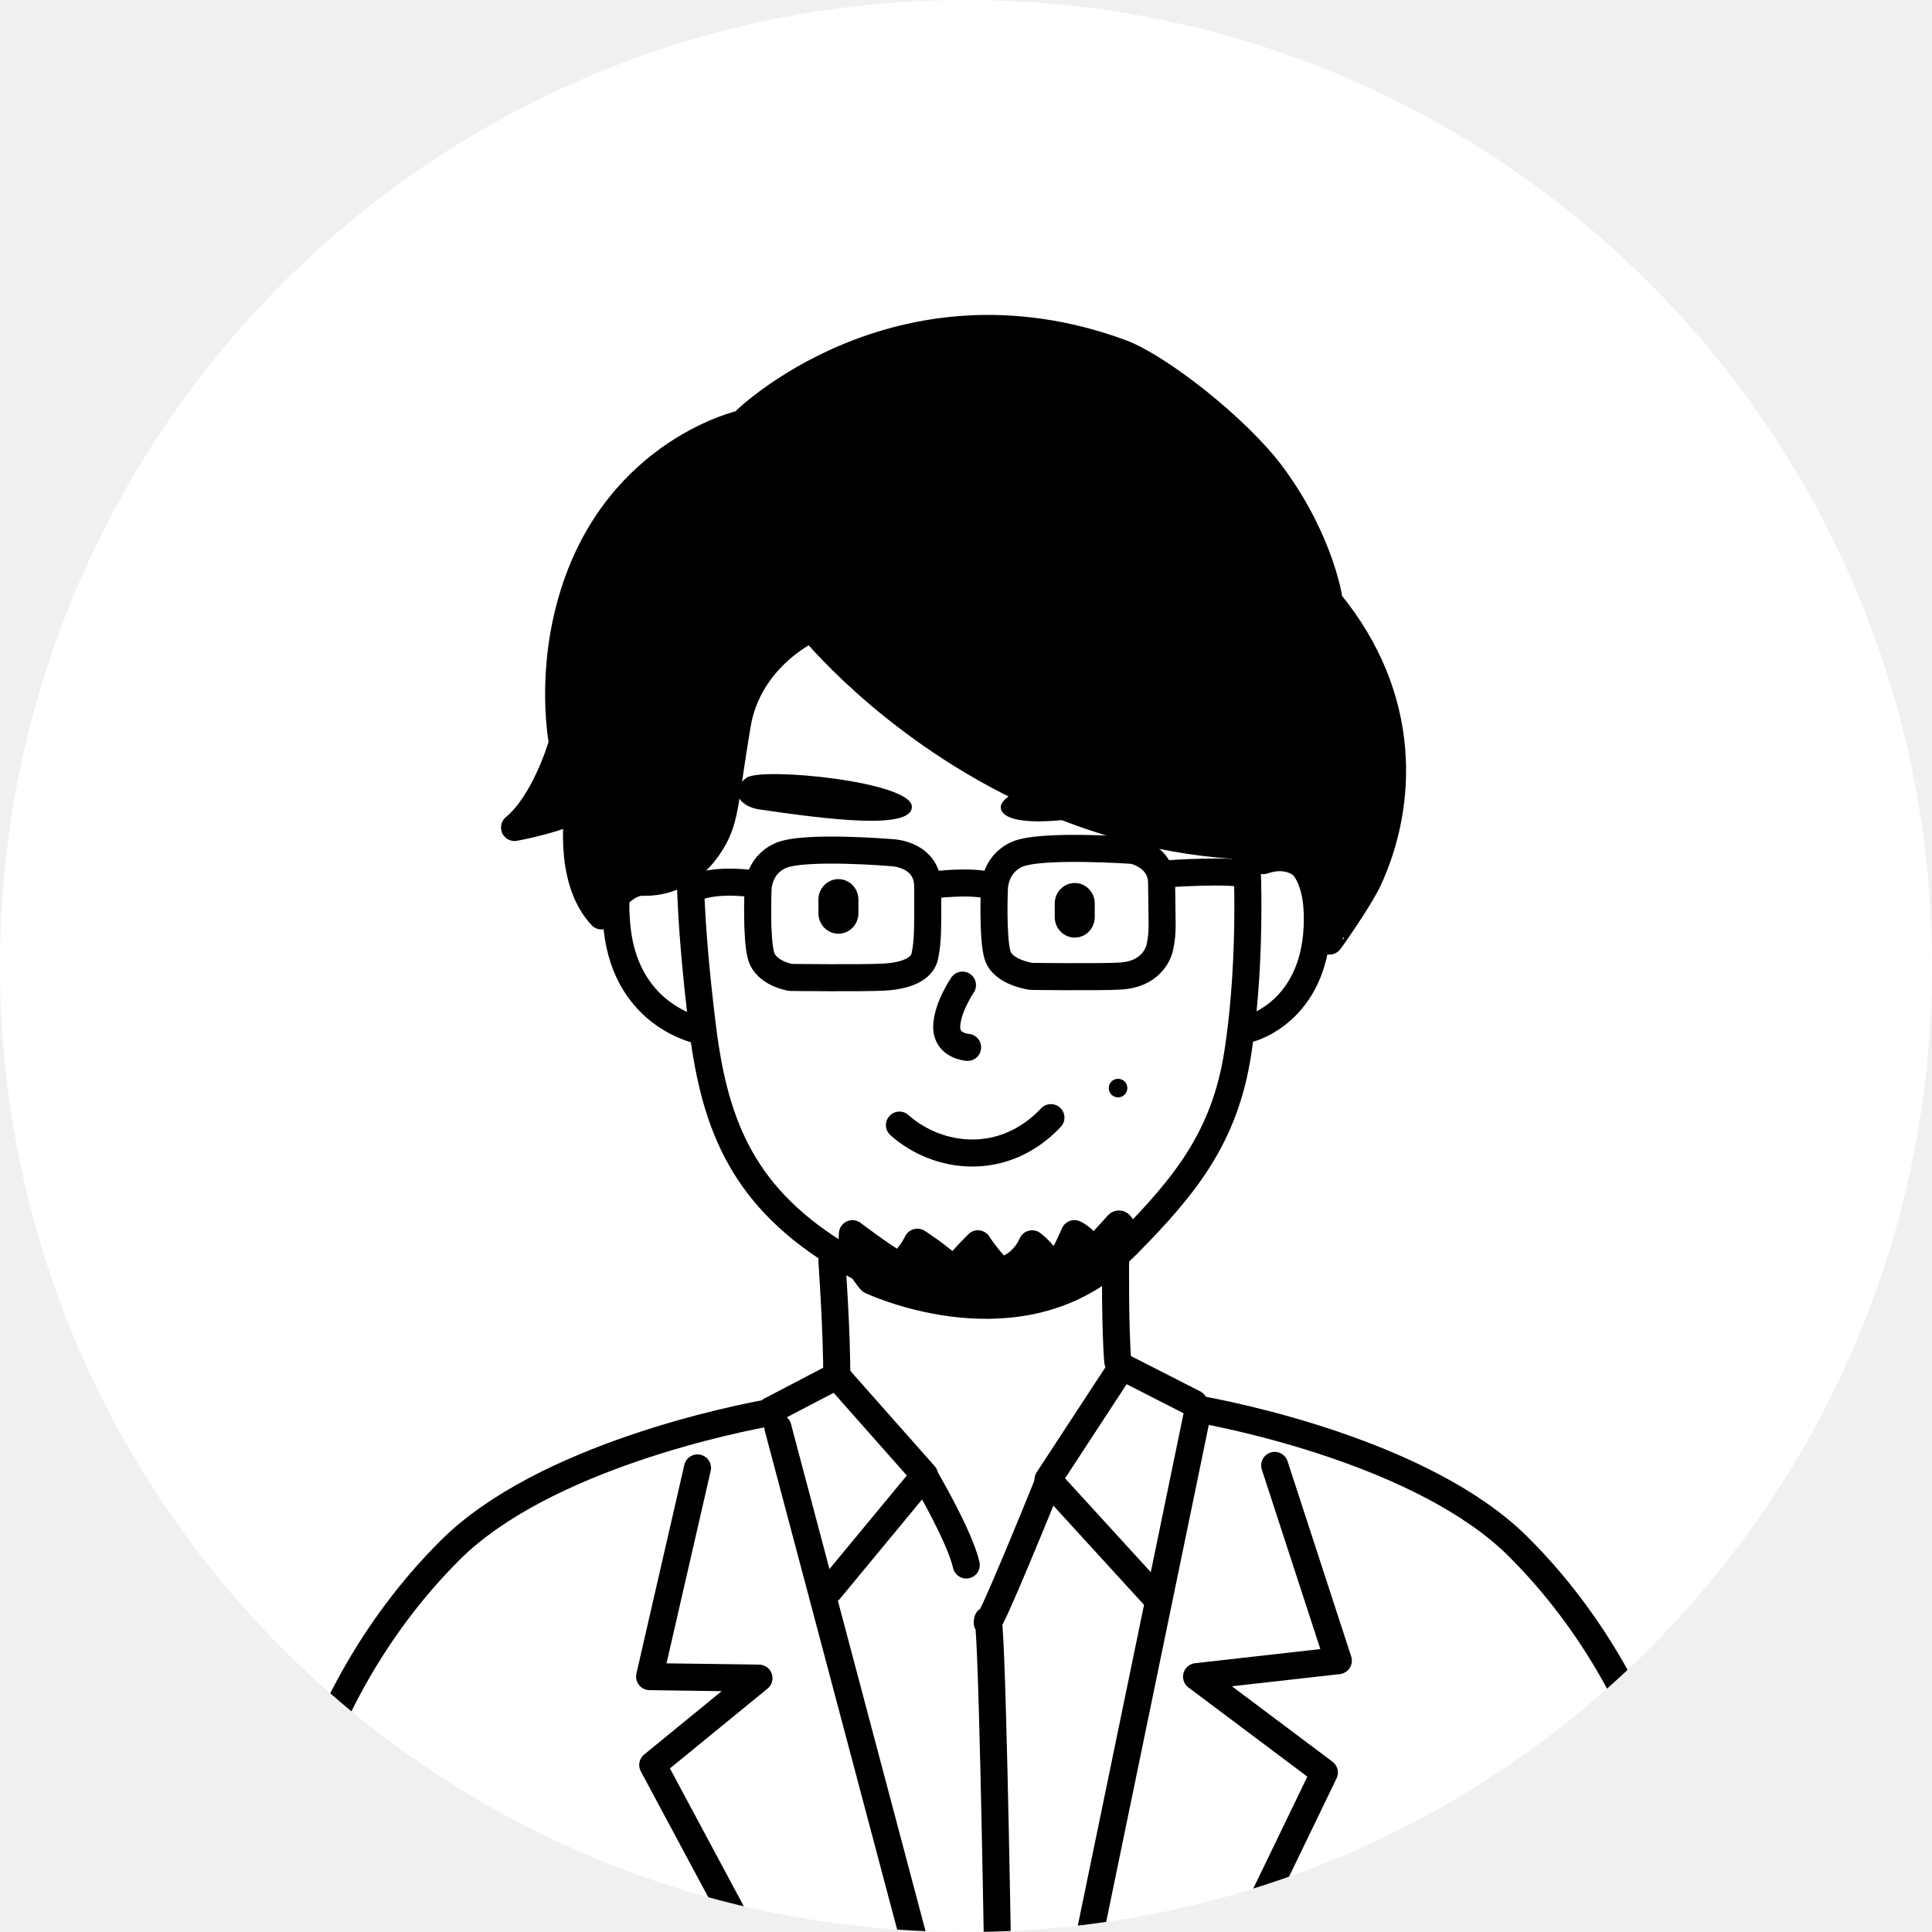
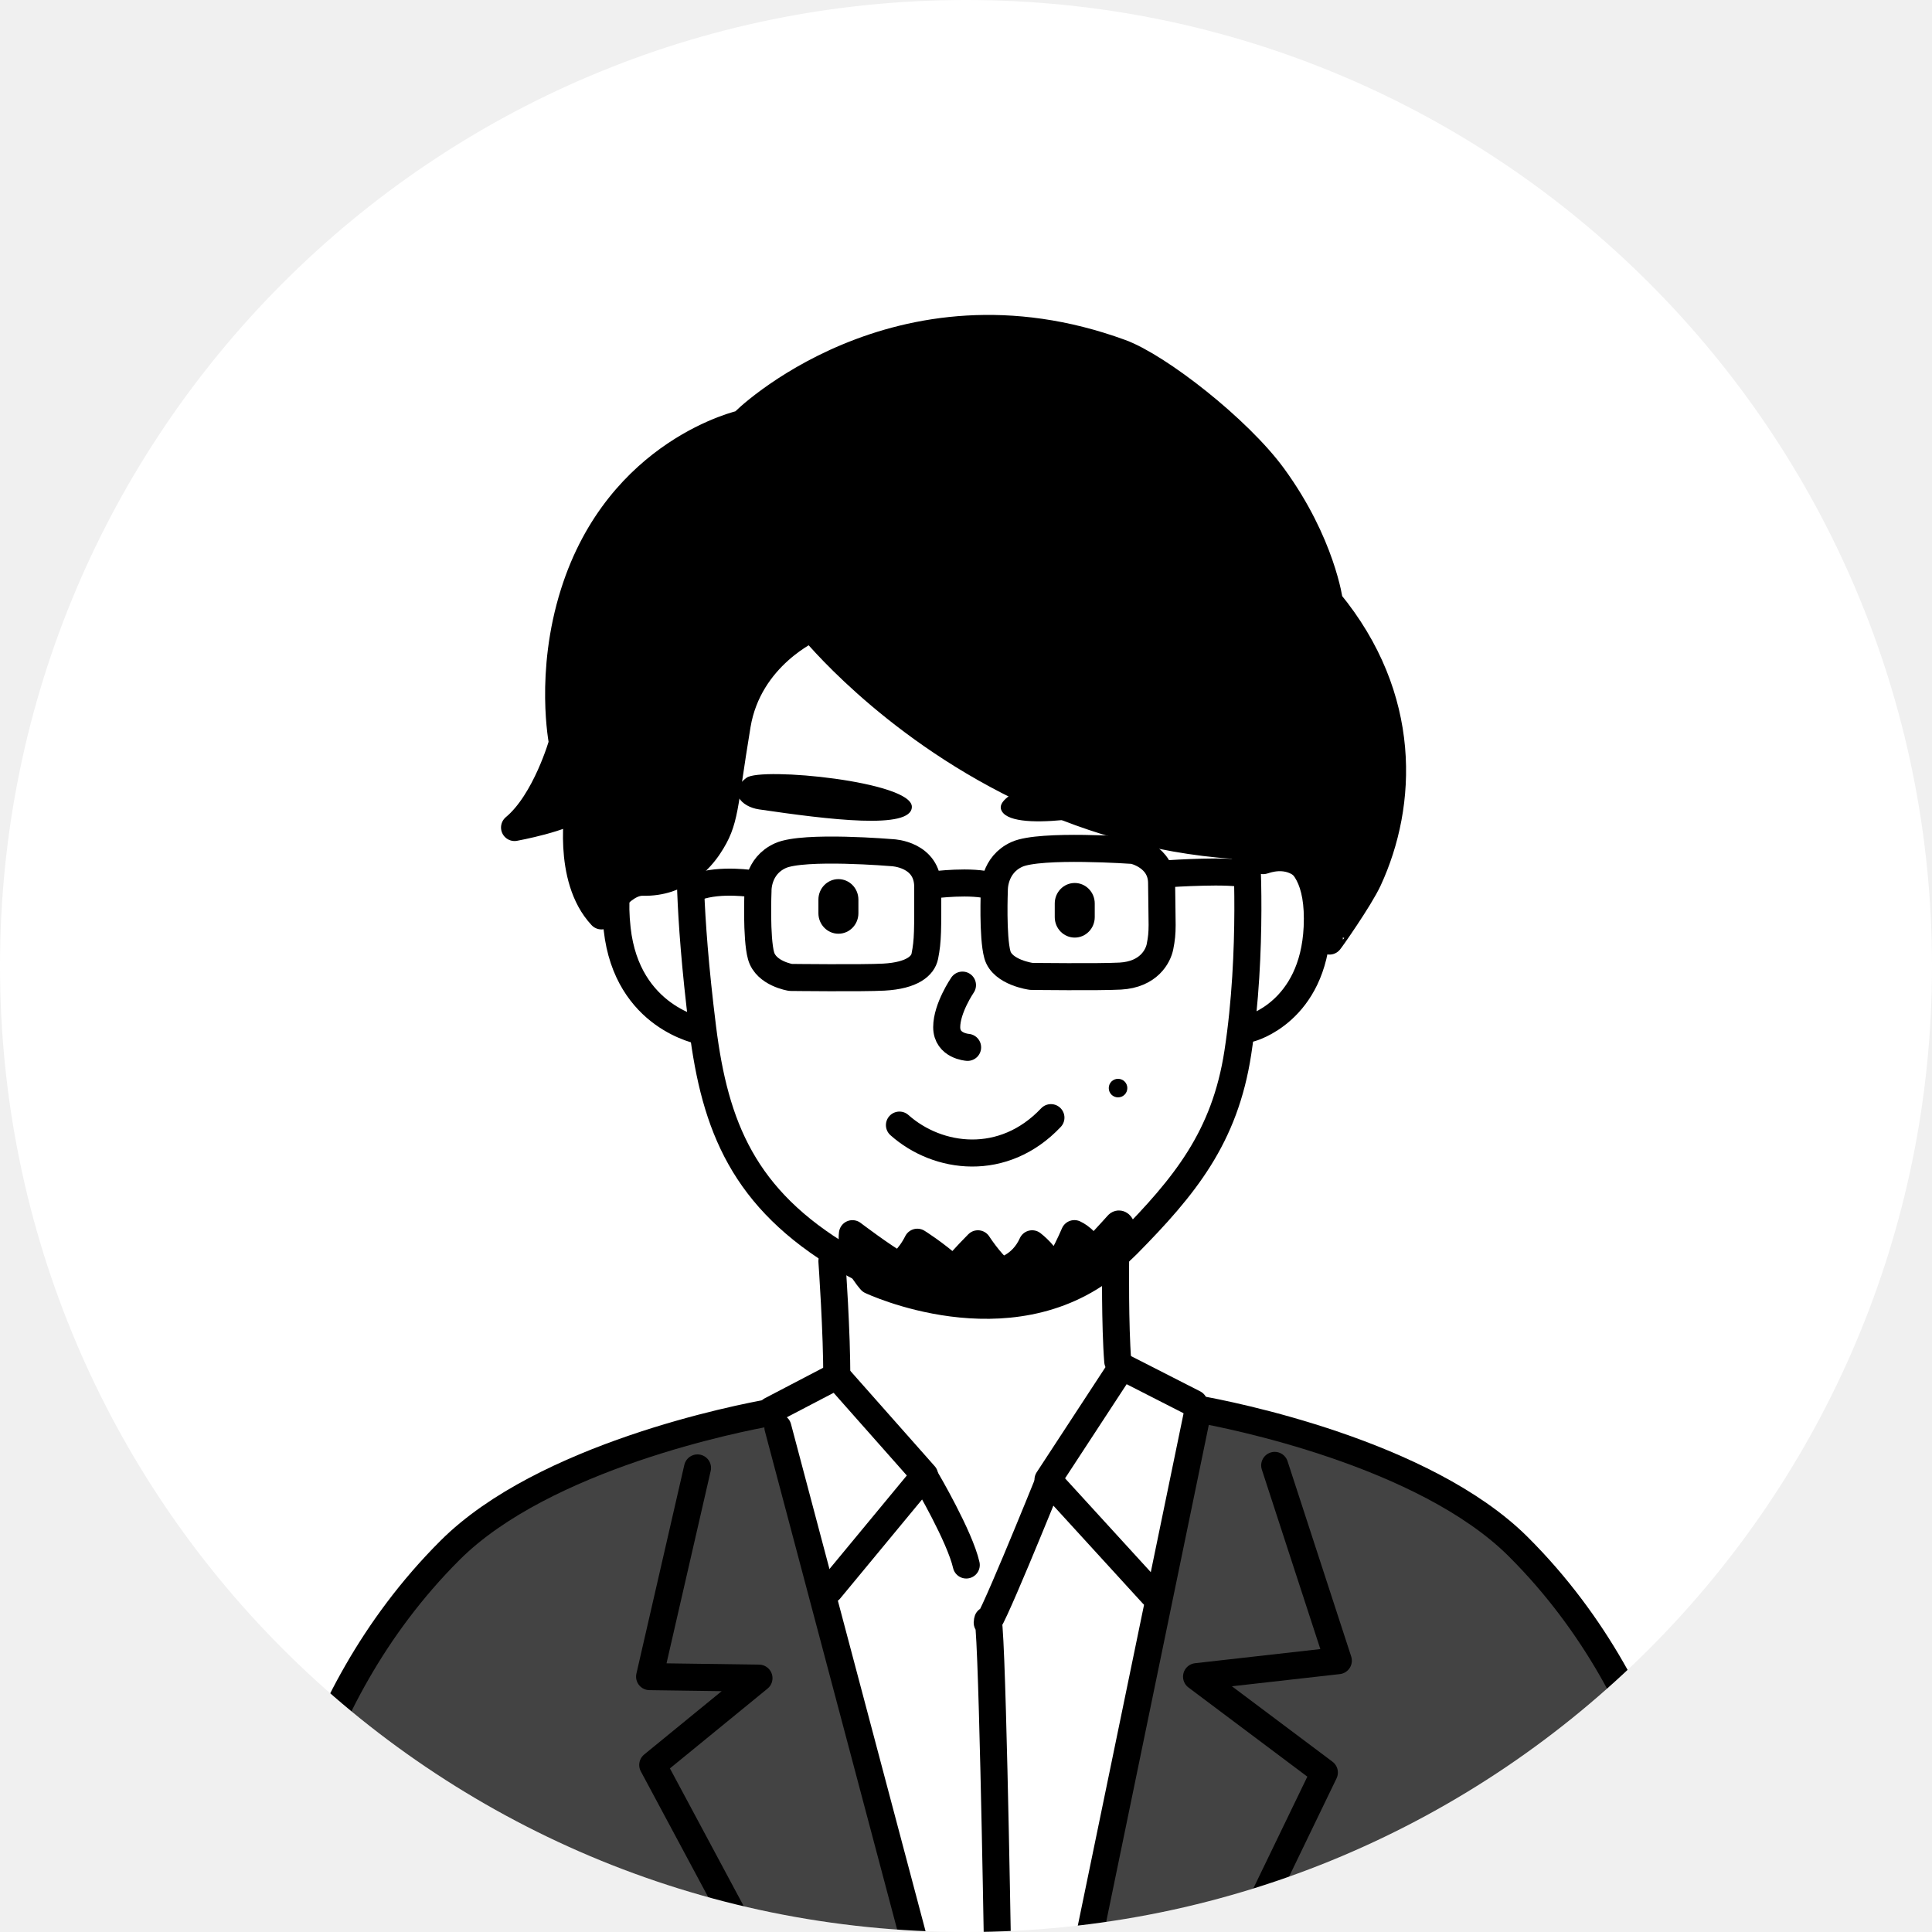
<svg xmlns="http://www.w3.org/2000/svg" width="500" height="500" viewBox="0 0 500 500" fill="none">
  <circle cx="250" cy="250" r="250" fill="white" />
  <mask id="mask0_654_7546" style="mask-type:alpha" maskUnits="userSpaceOnUse" x="0" y="0" width="500" height="500">
    <circle cx="250" cy="250" r="250" fill="white" />
  </mask>
  <g mask="url(#mask0_654_7546)">
+     <path d="M274 536L310.5 366.5L348 374.5L372 384.5L387 395L403 410L423.5 443L391.5 489L274 536Z" fill="#434343" />
+     <path d="M244 536L200.5 366.5L173.5 370L135.5 384.5L116 400L95.5 424.5L84.5 452L105.5 480L173.5 517.5L244 536Z" fill="#434343" />
    <path d="M178.669 219.375C178.669 219.375 177.855 234.192 181.844 266.07C185.03 291.505 192.439 310.276 218.42 325.674C248.717 343.619 278.187 335.839 291.736 322.092C306.658 306.973 316.985 294.319 320.346 272.432C324.405 246.113 322.509 218.561 322.509 218.561" stroke="black" stroke-width="7" stroke-miterlimit="10" stroke-linecap="round" stroke-linejoin="round" />
    <path fill-rule="evenodd" clip-rule="evenodd" d="M216.979 227.517C219.84 227.517 222.155 229.89 222.155 232.821V236.345C222.155 239.275 219.84 241.648 216.979 241.648C214.13 241.648 211.804 239.275 211.804 236.345V232.821C211.804 229.89 214.13 227.517 216.979 227.517Z" fill="black" />
    <path fill-rule="evenodd" clip-rule="evenodd" d="M278.143 228.517C280.993 228.517 283.319 230.89 283.319 233.821V237.345C283.319 240.276 280.993 242.648 278.143 242.648C275.282 242.648 272.968 240.276 272.968 237.345V233.821C272.968 230.89 275.282 228.517 278.143 228.517Z" fill="black" />
    <path d="M232.774 291.175C242.73 300.037 259.721 302.224 271.979 289.245" stroke="black" stroke-width="7" stroke-miterlimit="10" stroke-linecap="round" stroke-linejoin="round" />
    <path d="M249.089 254.949C249.089 254.949 245.007 260.915 245.007 265.823C245.007 270.719 250.415 271.056 250.415 271.056" stroke="black" stroke-width="7" stroke-miterlimit="10" stroke-linecap="round" stroke-linejoin="round" />
    <path fill-rule="evenodd" clip-rule="evenodd" d="M235.988 208.816C236.058 202.245 197.086 198.466 193.213 201.28C188.328 204.839 191.747 208.781 196.434 209.468C214.356 212.096 235.93 214.806 235.988 208.816Z" fill="black" />
    <path fill-rule="evenodd" clip-rule="evenodd" d="M259.054 209.41C257.065 202.56 300.411 192.279 303.458 199.559C306.005 205.63 298.143 207.003 293.165 208.852C288.42 210.62 260.95 215.911 259.054 209.41Z" fill="black" />
    <path d="M162.689 221.309C162.689 221.309 158.106 225.891 159.723 240.44C162.281 263.514 181.541 266.841 181.541 266.841" stroke="black" stroke-width="7" stroke-miterlimit="10" stroke-linecap="round" stroke-linejoin="round" />
    <path d="M323.67 220.587C323.67 220.587 342.057 214.725 340.883 239.997C339.859 261.92 323.647 266.13 323.647 266.13" stroke="black" stroke-width="7" stroke-miterlimit="10" stroke-linecap="round" stroke-linejoin="round" />
    <path fill-rule="evenodd" clip-rule="evenodd" d="M196.171 230.524C196.171 230.524 195.927 224.162 201.975 221.44C208.022 218.719 231.038 220.684 231.038 220.684C231.038 220.684 240.098 221.068 240.098 229.558C240.098 240.77 240.179 243.282 239.342 247.48C238.842 249.934 236.121 252.469 228.747 252.877C223.304 253.179 204.615 252.958 204.615 252.958C204.615 252.958 198.253 251.969 196.962 247.352C195.671 242.735 196.171 230.524 196.171 230.524Z" stroke="black" stroke-width="7" stroke-miterlimit="10" stroke-linecap="round" stroke-linejoin="round" />
    <path fill-rule="evenodd" clip-rule="evenodd" d="M257.335 230.256C257.335 230.256 257.149 223.825 263.197 221.103C269.244 218.382 293.319 220.091 293.319 220.091C293.319 220.091 300.588 221.615 300.622 228.523C300.704 239.735 301.041 240.805 300.204 245.003C299.715 247.457 297.285 252.202 289.923 252.609C284.468 252.911 266.895 252.69 266.895 252.69C266.895 252.69 259.417 251.702 258.126 247.085C256.835 242.468 257.335 230.256 257.335 230.256Z" stroke="black" stroke-width="7" stroke-miterlimit="10" stroke-linecap="round" stroke-linejoin="round" />
    <path d="M241.512 229.024C241.512 229.024 251.502 227.698 256.759 229.338" stroke="black" stroke-width="7" stroke-miterlimit="10" stroke-linecap="round" stroke-linejoin="round" />
    <path d="M302.676 226.1C302.676 226.1 318.737 225.042 322.157 226.275" stroke="black" stroke-width="7" stroke-miterlimit="10" stroke-linecap="round" stroke-linejoin="round" />
    <path d="M195.165 228.764C195.165 228.764 186.465 227.31 180.348 229.543" stroke="black" stroke-width="7" stroke-miterlimit="10" stroke-linecap="round" stroke-linejoin="round" />
    <path fill-rule="evenodd" clip-rule="evenodd" d="M289.344 279.196C290.682 279.196 291.752 280.266 291.752 281.592C291.752 282.93 290.682 284 289.344 284C288.018 284 286.948 282.93 286.948 281.592C286.948 280.266 288.018 279.196 289.344 279.196Z" fill="black" />
    <path fill-rule="evenodd" clip-rule="evenodd" d="M192.175 109.581C192.175 109.581 160.227 116.524 148.539 153.461C141.945 174.29 145.562 192.201 145.562 192.201C145.562 192.201 141.282 207.413 133.164 214.158C133.164 214.158 146.387 211.751 149.783 208.552C149.783 208.552 146.446 227.207 155.657 237.034C155.657 237.034 160.599 228.184 166.403 228.324C175.928 228.556 181.324 222.229 183.464 218.985C187.884 212.309 187.186 209.285 190.779 187.63C193.757 169.72 210.12 162.59 210.12 162.59C210.12 162.59 229.705 187.002 264.084 203.738C279.691 211.344 298.346 217.368 319.594 218.799C319.594 218.799 326.863 222.52 326.898 222.73C326.921 222.927 342.563 215.426 344.064 243.547C344.075 243.652 351.868 232.615 354.159 227.661C363.172 208.122 364.463 180.547 344.064 155.752C344.064 155.752 342.098 140.633 329.526 123.362C320.49 110.964 299.765 94.834 290.03 91.275C232.241 70.12 192.129 109.208 192.175 109.581Z" fill="black" stroke="black" stroke-width="7" stroke-miterlimit="10" stroke-linecap="round" stroke-linejoin="round" />
    <path fill-rule="evenodd" clip-rule="evenodd" d="M225.391 331.452C225.391 331.452 219.866 325.381 220.611 319.275C220.611 319.275 228.217 325.055 232.578 327.544C232.578 327.544 235.288 325.718 237.405 321.485C237.405 321.485 241.94 324.276 246.802 328.637C246.802 328.637 250.233 324.73 253.082 321.892C253.082 321.892 256.013 326.451 258.99 328.951C258.99 328.951 264.375 327.998 267.119 321.892C267.119 321.892 271.481 325.195 271.795 328.323C272.109 331.452 275.935 324.241 278.052 319.263C278.052 319.263 281.89 320.961 282.262 324.578C282.262 324.578 288.228 318.147 289.298 316.914C290.391 315.67 292.578 322.694 286.949 327.23C260.851 348.257 225.391 331.452 225.391 331.452Z" fill="black" stroke="black" stroke-width="7" stroke-miterlimit="10" stroke-linecap="round" stroke-linejoin="round" />
    <path d="M199.78 365.481C191.127 366.982 140.815 376.926 116.497 401.186C75.978 441.624 72 493.528 72 493.528" stroke="black" stroke-width="7" stroke-miterlimit="10" stroke-linecap="round" stroke-linejoin="round" />
    <path d="M309.667 364.608C318.319 366.108 368.631 376.052 392.949 400.312C433.469 440.75 437.446 492.655 437.446 492.655" stroke="black" stroke-width="7" stroke-miterlimit="10" stroke-linecap="round" stroke-linejoin="round" />
    <path d="M215.299 326.38C215.299 326.38 216.648 345.547 216.543 356.63" stroke="black" stroke-width="7" stroke-miterlimit="10" stroke-linecap="round" stroke-linejoin="round" />
    <path d="M288.714 326.599C288.714 326.599 288.54 343.171 289.272 352.313" stroke="black" stroke-width="7" stroke-miterlimit="10" stroke-linecap="round" stroke-linejoin="round" />
    <path d="M201.319 369.414L236.139 500.647" stroke="black" stroke-width="7" stroke-miterlimit="10" stroke-linecap="round" stroke-linejoin="round" />
    <path d="M309.897 365.7L281.706 502.237" stroke="black" stroke-width="7" stroke-miterlimit="10" stroke-linecap="round" stroke-linejoin="round" />
    <path d="M298.318 412.604L271.22 382.947L290.364 353.686L309.018 363.199" stroke="black" stroke-width="7" stroke-miterlimit="10" stroke-linecap="round" stroke-linejoin="round" />
    <path d="M199.571 364.962L216.551 356.089L239.288 381.779L214.76 411.436" stroke="black" stroke-width="7" stroke-miterlimit="10" stroke-linecap="round" stroke-linejoin="round" />
    <path d="M180.513 379.899L168.115 433.909L196.423 434.304L168.929 456.774L192.434 500.642" stroke="black" stroke-width="7" stroke-miterlimit="10" stroke-linecap="round" stroke-linejoin="round" />
    <path d="M329.891 379.244L346.359 429.776L309.667 433.917L342.742 458.724L320.517 504.72" stroke="black" stroke-width="7" stroke-miterlimit="10" stroke-linecap="round" stroke-linejoin="round" />
    <path d="M271.291 383.613C271.291 383.613 254.45 425.353 255.543 419.491C256.637 413.63 258.102 501.506 258.102 501.506" stroke="black" stroke-width="7" stroke-miterlimit="10" stroke-linecap="round" stroke-linejoin="round" />
    <path d="M239.765 382.957C239.765 382.957 248.394 397.634 250.069 405.019" stroke="black" stroke-width="7" stroke-miterlimit="10" stroke-linecap="round" stroke-linejoin="round" />
  </g>
</svg>
